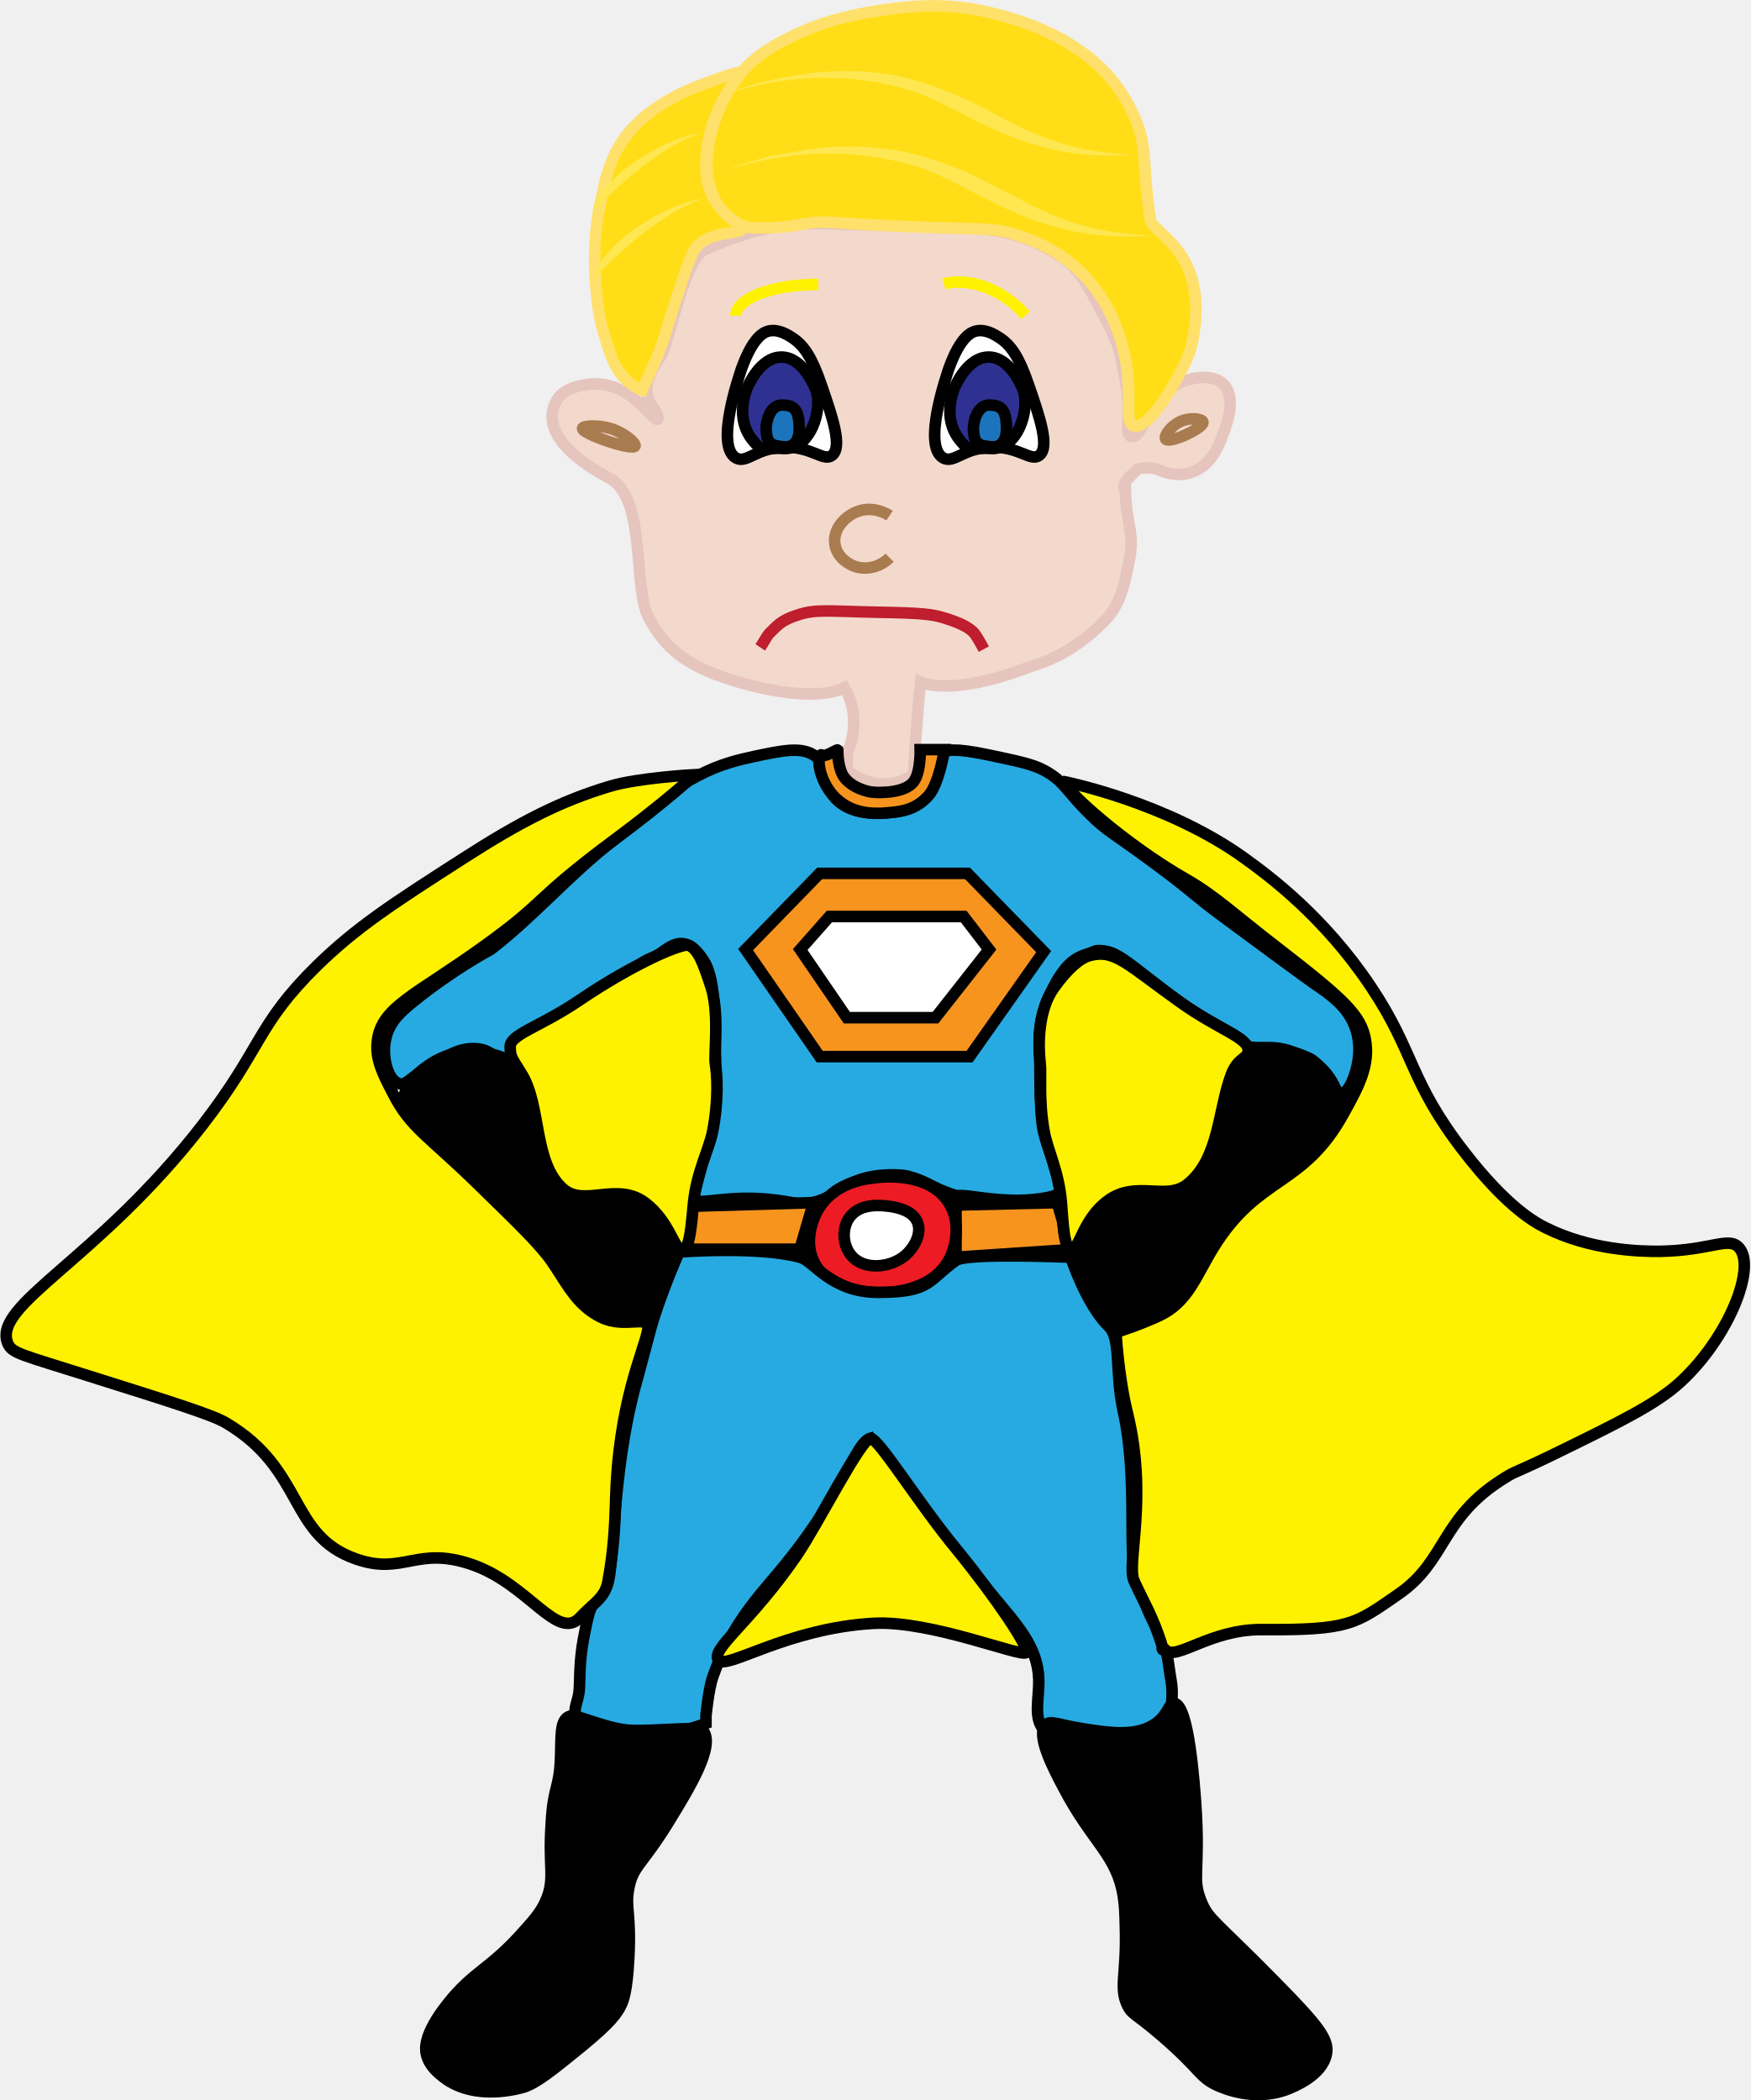
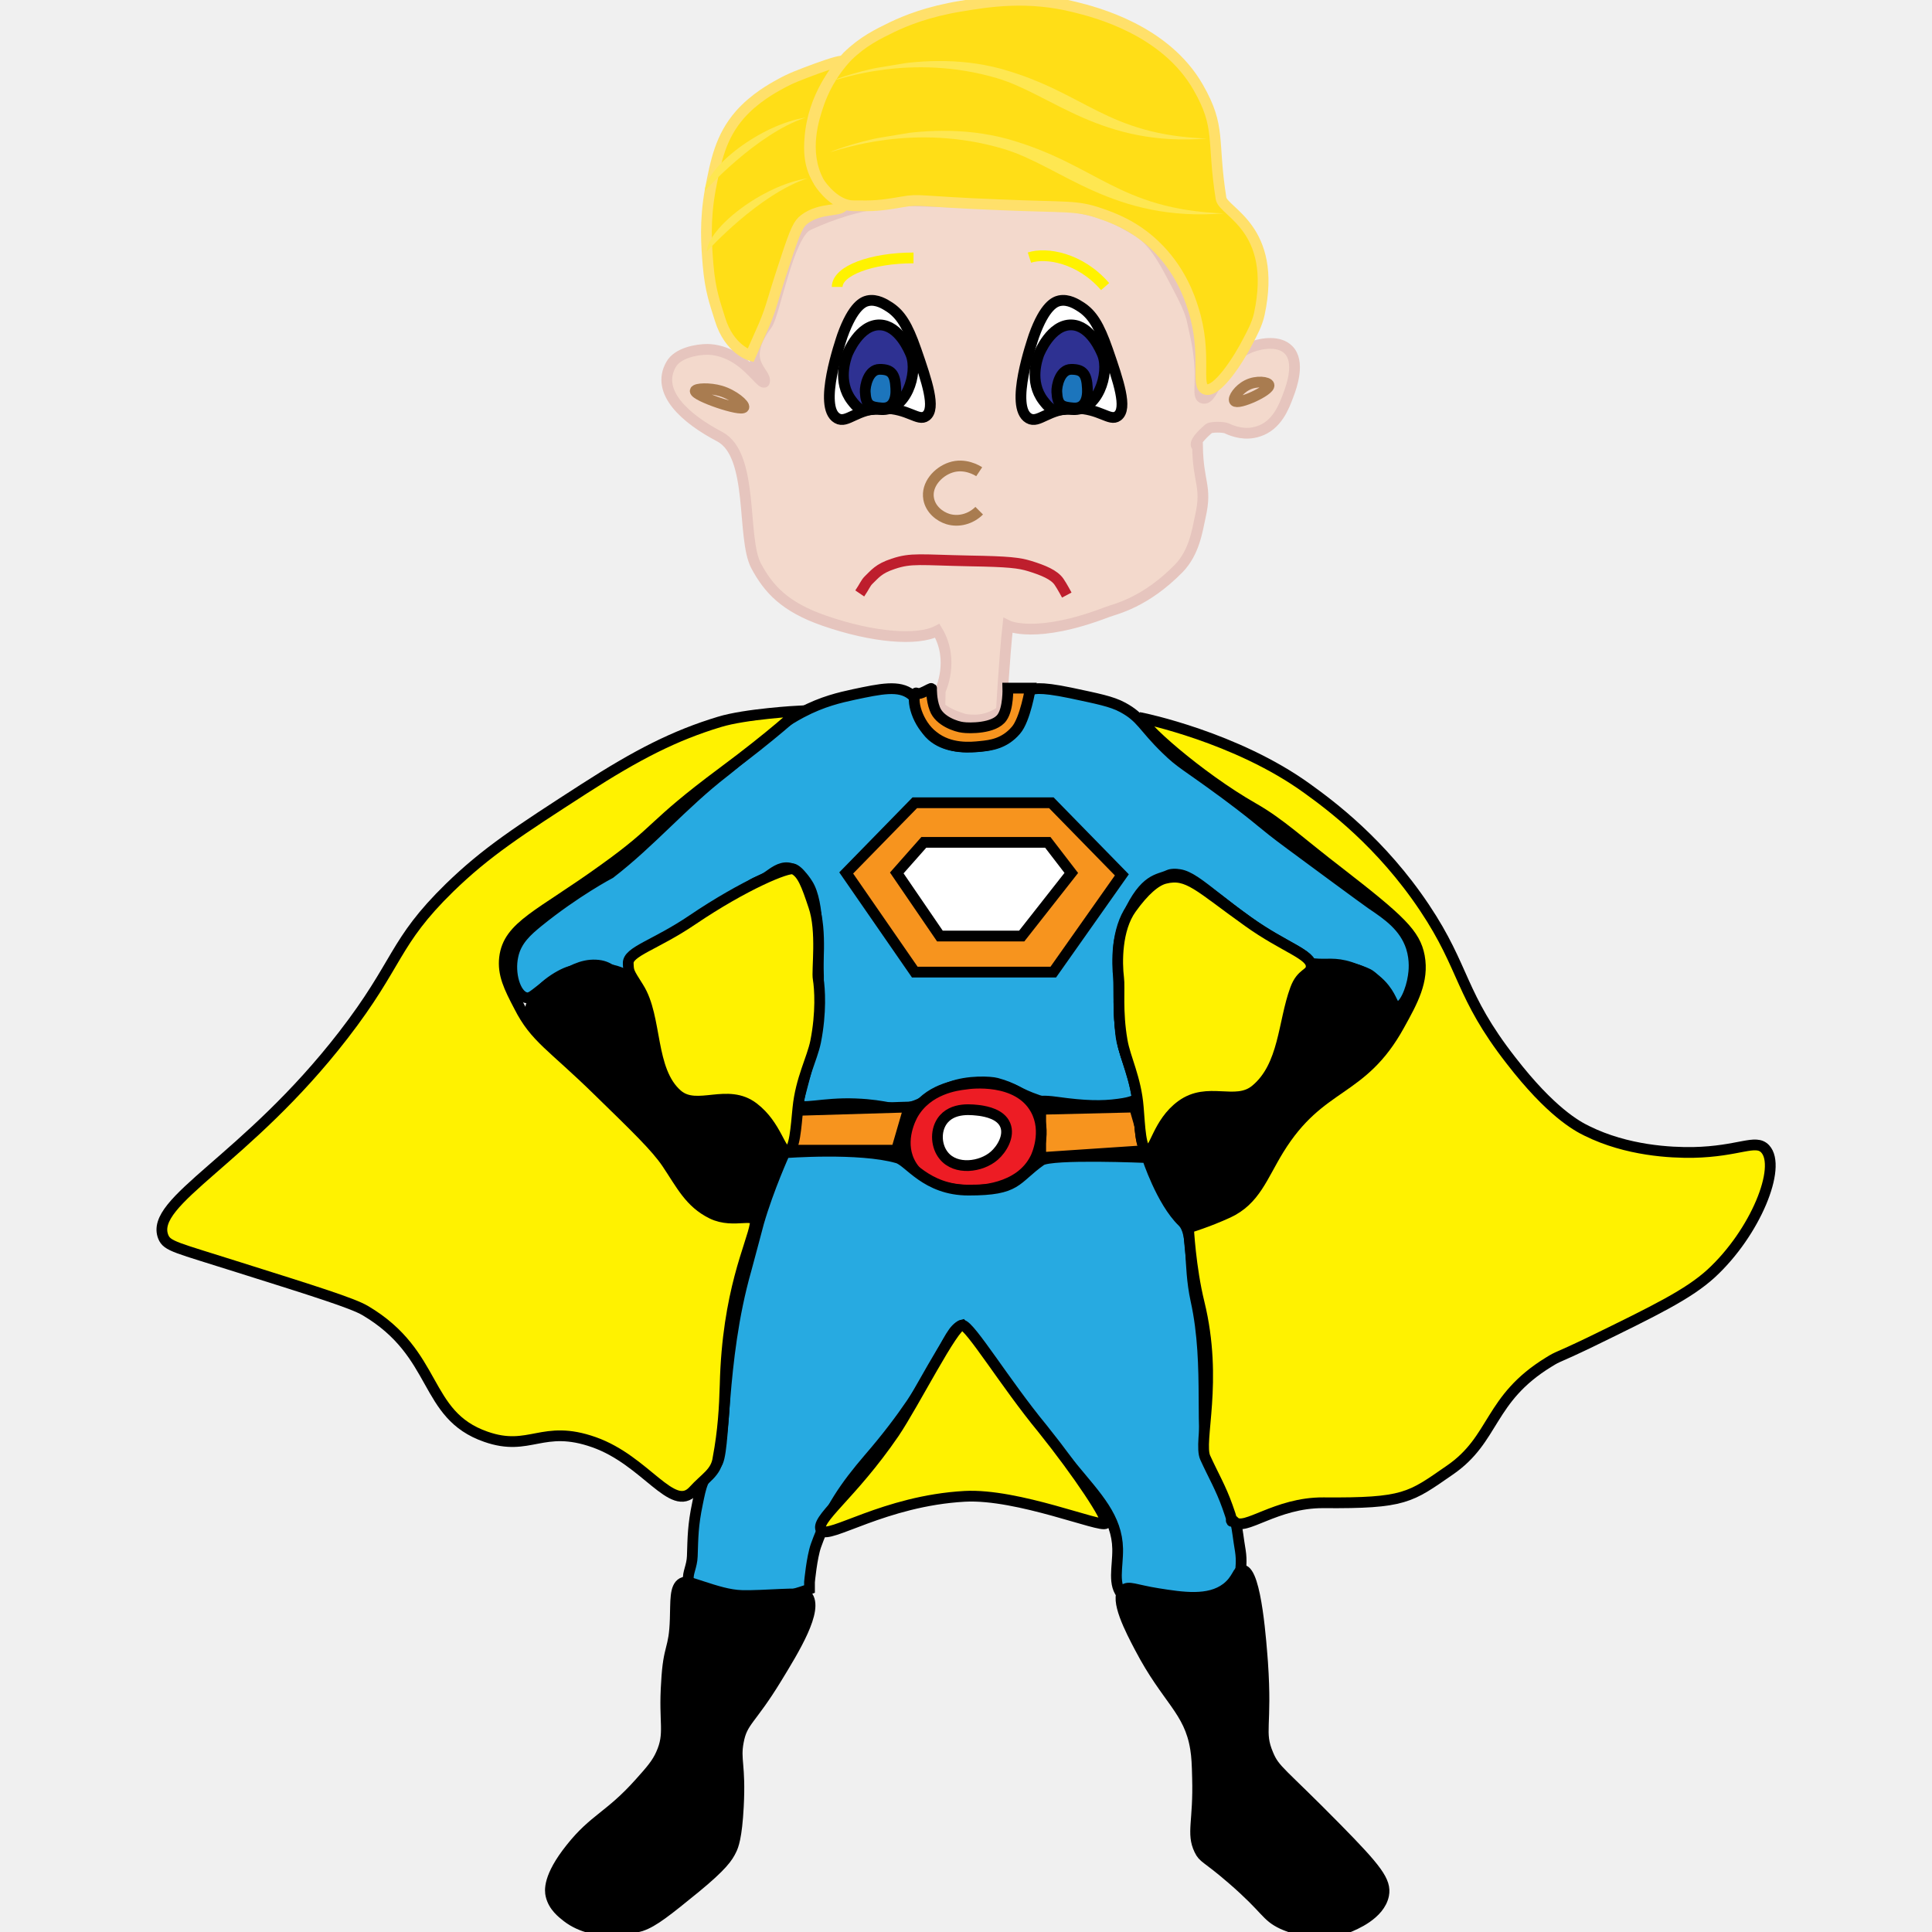
- <svg xmlns="http://www.w3.org/2000/svg" xmlns:xlink="http://www.w3.org/1999/xlink" version="1.1" id="Layer_1" x="0px" y="0px" viewBox="0 0 503.3 604" enable-background="new 0 0 503.3 604" xml:space="preserve">
+ <svg xmlns="http://www.w3.org/2000/svg" xmlns:xlink="http://www.w3.org/1999/xlink" version="1.1" id="Layer_1" x="0px" y="0px" viewBox="0 0 600 600" enable-background="new 0 0 600 600" xml:space="preserve">
  <symbol id="Blond_Hair_1" viewBox="-8.1 -3.4 16.2 6.8">
    <g>
      <g>
        <path fill="#FEE751" d="M-8.1,2.5c0,0,10.4-0.9,16.2-5.9C3.6,2-5.5,4.9-8.1,2.5z" />
      </g>
    </g>
  </symbol>
-   <symbol id="Blond_Hair_4" viewBox="-11.3 -7.7 22.7 15.4">
+   <symbol id="Blond_Hair_4" viewBox="-11.3 -7.7 22.6 15.3">
    <g>
-       <path fill="#FEE751" d="M-11.3,7c0,0,5.6,2.6,10.6-1.9c5-4.6,5.8-10.2,12-12.7C4.7-6.5,2.2,0.9-1,4C-6.1,8.9-10.8,7-11.3,7z" />
+       <path fill="#FEE751" d="M-11.3,6.9c0,0,5.6,2.6,10.6-1.9c5-4.6,5.8-10.2,12-12.7C4.7-6.6,2.2,0.8-1,3.9    C-6.1,8.8-10.8,6.9-11.3,6.9z" />
    </g>
  </symbol>
-   <path fill="#F3D9CC" stroke="#E6C5BE" stroke-width="3.32" stroke-miterlimit="10" d="M262.7,222.7c0,0,0.9-16.7,2-26.5  c0,0,8.6,4.3,30.8-4.2c2.6-1,11.7-2.8,22.3-13.6c4.8-5,5.7-11.6,6.7-16.2c2.1-9.3-0.7-10.2-0.9-21.6c0,0-2.3-0.6,3.5-5.6  c0.8-0.6,4.6-0.5,5.5-0.1c2.1,1,5.8,2.3,9.8,1c5.9-1.8,8.1-7.8,9.4-11.3c1-2.6,3.8-10.4,0-14.1c-2.8-2.8-8-2.1-11.3-0.9  c-10.1,3.7-11.7,16.5-15,16c-2.8-0.4,0.7-5.8-2.8-20.7c-1-4.2-0.6-5.2-5.2-13.9c-3.2-6-6.8-13.8-12.4-17.2  c-5.9-3.5-11.5-7.2-27.1-8.4c-17.1-1.2-19.9-0.2-38.9-1c-8-0.3-19.6-0.3-36.4,7.4c-6.2,2.8-10.4,27.7-12.8,30.9  c-8.8,11.9,0.1,14.7-0.8,17.8c0,0.1,0,0.1-0.1,0.1c-0.7,0.4-3.6-3.8-7.5-6.6c-1.1-0.8-4.9-3.5-10.1-3.6c-3.4,0-9.3,1.1-11.3,4.7  c-4.9,8.6,4.6,16.9,15.1,22.4c10.8,5.7,6.7,31.3,11.3,40.1c3.8,7.1,8.8,12.8,21.3,17.1c15,5.2,28.9,6.3,35,3.1c0,0,0,0,0,0  c5.5,9.2,0.9,18.6,0.9,18.6c0,1.1-0.1,2.9-0.1,5.2c1.3,1.1,3.8,2.5,7.1,3.5c0.9,0.3,2,0.4,3.3,0.4  C259,225.7,262.7,222.7,262.7,222.7z" />
-   <path fill="#27AAE1" stroke="#000000" stroke-width="3.32" stroke-miterlimit="10" d="M234.6,217.6c-3.8-3-9.4-1.8-17.9,0  c-4.1,0.9-9.6,2.1-16.2,5.6c-10,5.3-14.9,11.3-24.1,18.5c-12.9,10-22.6,21.6-35.3,31.4c-0.2,0.1-10.8,5.7-22.4,15.1  c-3.3,2.7-6.8,5.7-7.8,10.6c-1.2,5.4,0.7,12,3.9,12.9c2.1,0.6,3.2-1.9,9.5-5.6c4.3-2.5,7.9-4.7,12.3-4.5c4.5,0.2,4.9,2.6,8.4,2.8  c6.5,0.3,14.4-10.9,19.2-14.2c4.4-3,10.7-4.2,17.8-11c3.5-3.3,4.1-3,6.9-4.4c3-1.5,7.6-7.7,13.5,1.6c3.8,5.9,3,20.2,3.3,26.3  c0.3,4.8,0,17.8-2.5,26.9c0,0-0.3,1.6-2.4,9.4l-1.5,5.7c0.8,2.1,7.6-0.4,17.9,0c10.5,0.4,11.7,2.4,16.8,1.1  c5.7-1.4,6.1-3.8,12.7-6.3c5.5-2.1,12.6-1.7,14.4-1.2c5.6,1.5,6.4,3.1,12.9,5.3c1.9,0.6,0.8-0.1,5.9,0.6c8.6,1.2,13.9,1.3,19,0.6  c4.7-0.6,5.3-1.4,5.6-1.7c2.4-3.1-2.2-8.1-4.5-17.9c-0.7-3.1-1-11.2-1-20.6c0-5.5-1.1-9.9,2.9-18.6c5.3-11.5,9.4-10.8,12.6-12.3  c3.8-1.7,10.8,3.7,24.6,14.6c11.1,8.7,14.1,12.3,20.7,12.9c3.8,0.4,6.3-0.5,11.2,1.1c2.3,0.8,7.2,2.3,10.6,6.7  c2.5,3.2,2.5,5.5,3.9,5.6c2.2,0.1,4.4-5.3,5-9.5c0.2-1.3,0.7-4.9-0.6-9c-2.1-6.5-7.4-10.1-12.3-13.4c0,0-1.8-1.2-25.2-18.5  c-9.9-7.3-8.1-6.7-20.2-15.7c-12.6-9.3-13.7-9.3-18.5-14c-7.2-7-7.5-9.7-13.4-12.9c-3.5-1.9-7.8-2.7-16.2-4.5  c-10.1-2.1-11.9-1.3-12.9-0.6c-3.6,2.7-0.7,7.6-4.5,12.3c-3.8,4.8-10.9,5-13.4,5c-2.7,0.1-8.2,0.2-12.3-3.4  C236.3,226.2,238.9,221.1,234.6,217.6z" />
-   <polygon fill="#F7941E" stroke="#000000" stroke-width="3.32" stroke-miterlimit="10" points="235.7,251.2 214.4,273.1   235.7,303.9 278.8,303.9 300.1,273.7 278.2,251.2 " />
-   <polygon fill="#FFFFFF" stroke="#000000" stroke-width="3.32" stroke-miterlimit="10" points="230.1,273.1 243.5,292.7 269,292.7   284.4,273.1 277.1,263.6 238.5,263.6 " />
-   <path stroke="#000000" stroke-width="3.32" stroke-miterlimit="10" d="M116.4,314.5c-1,3.7,1.9,7.5,10.1,15.7  c17.8,17.7,20.1,15.3,27.4,24.6c7.1,9.1,8.5,15.9,18.5,23c4.3,3.1,7.3,4.1,10.1,3.4c5.4-1.5,7.3-9.7,8.4-14.6  c1.3-5.5,2.8-12.3-1.1-17.4c-3-3.9-7.7-4.9-11.2-5.6c-7.6-1.6-9.5,1.2-13.4,0c-11.6-3.4-6.3-32.7-20.2-39.2  c-5.7-2.7-13.3-1.6-16.5-0.7C125.3,304.6,117.7,309.3,116.4,314.5z" />
-   <path stroke="#000000" stroke-width="3.32" stroke-miterlimit="10" d="M360.6,302.8c-12.7,4.8-7.5,32.5-21.3,39.2  c-7,3.4-12-1.7-19.6,3.4c-7.6,5-8.8,14.1-9,15.1c-1,8.2,2.6,18.8,9.5,20.7c4.3,1.2,8.5-1.3,11.8-3.4c8.8-5.5,9.7-11.2,16.8-20.2  c3.1-3.9,2.4-2.2,26.3-24.1c7.6-7,11-10.2,10.6-14.6c-0.5-6.4-6.8-13.3-9-14.4C374.3,303.3,366.7,300.5,360.6,302.8z" />
-   <path fill="#F7941E" stroke="#000000" stroke-width="3.32" stroke-miterlimit="10" d="M197,347c-1.1,4.1-2.2,8.2-3.4,12.3h36.4  l3.9-13.4L197,347z" />
-   <polygon fill="#F7941E" stroke="#000000" stroke-width="3.32" stroke-miterlimit="10" points="274.9,346.6 274.9,361.6   307.9,359.4 304,345.9 " />
-   <path fill="#ED1C24" stroke="#000000" stroke-width="3.32" stroke-miterlimit="10" d="M235.1,348.2c-0.5,0.9-4.3,7.9-1.1,14.6  c4.1,8.7,16.2,8.9,18.5,9c2.7,0.1,15.8-0.1,20.7-10.1c0.2-0.4,3.9-8.1,0-15.1c-5.5-9.9-20.2-8.1-21.8-7.8  C248.7,339,239.6,340.2,235.1,348.2z" />
-   <path fill="#FFFFFF" stroke="#000000" stroke-width="3.32" stroke-miterlimit="10" d="M244.1,350.4c-2.1,3.2-1.7,7.8,0.6,10.6  c3.7,4.6,11.6,3.6,15.7,0c2.3-2,4.8-6.1,3.4-9.5c-1.4-3.4-5.9-4.2-7.8-4.5C254.1,346.8,247.3,345.6,244.1,350.4z" />
-   <path fill="#27AAE1" stroke="#000000" stroke-width="3.32" stroke-miterlimit="10" d="M195.3,360.1c0,0-5,11-8.1,21.7  c-0.5,1.8-2.6,9.9-3.9,14.6c-8.2,28.8-6.2,57.7-9.3,60.6c-4.2,3.8-4.7,6.8-5.8,12.2c-1.4,6.7-1.4,10.3-1.6,16.3  c-0.1,3.1-1.5,5.3-1.2,7.2c0.6,2.8,5.2,4.2,8.4,5c1.8,0.5,9.3,1.6,15.2,1.3c6.4-0.4,14-3.3,14-3.3l0-2.2c0,0,0.7-7.6,2-11.3  c4-11.2,9.2-18.6,16.4-27c22.5-26,23.9-39.8,28.9-41.5c0,0,9.2,13.8,34.4,44.3c7.6,9.2,13.8,15.5,14,25.2c0.1,5.7-1.7,11.2,1.7,14.6  c0.8,0.8,2.1,1.8,10.6,2.2c15.3,0.9,19.9-1.9,21.3-2.8c1.5-1,4.3-2.9,4.5-5.6c0.1-2.5,0.5-4.6,0-7.8c-1.3-7.7-0.8-9.8-4.8-16.7  c-1.8-3-3-7.1-4.7-10.7c-3.6-7.7,0.3-29.7-4.3-50.5c-2.5-11.5-0.5-20.8-4.2-24.4c-6.5-6.3-10.9-19.9-10.9-19.9s-29.8-1.3-33,0.9  c-8.3,5.9-7.1,9.2-22.5,9.2c-13.3,0-18.5-9-22.1-10C218.5,358.3,195.3,360.1,195.3,360.1z" />
-   <path stroke="#000000" stroke-width="3.32" stroke-miterlimit="10" d="M161.2,505c0.2-5.4-0.2-9.9,2.2-11.2c1.3-0.7,2.7,0,6.2,1.1  c4,1.3,8.3,2.7,12.3,2.8c6.7,0.2,19.1-1.2,20.2,0c3.7,4.3-4,16.8-9.5,25.8c-8,13.1-10.6,13.1-11.8,19.6c-1.1,5.8,0.7,7,0,20.2  c-0.5,9.5-1.6,12.2-2.2,13.4c-1.1,2.3-2.8,4.9-11.2,11.8c-8.6,7-12.9,10.5-16.8,11.8c-1.1,0.3-13.9,4.2-23-2.8  c-1.5-1.2-4.2-3.2-5-6.7c-0.3-1.3-1-5.6,6.2-14.6c7.3-9.2,12-9.8,21.3-20.2c3.6-4,5.4-6.1,6.7-9c3-6.6,0.8-9.6,1.7-22.4  C159.1,513.2,160.9,515,161.2,505z" />
-   <path stroke="#000000" stroke-width="3.32" stroke-miterlimit="10" d="M305.7,514c-2.9-5.5-7.9-15.1-5-17.9  c1.4-1.4,3.6,0,10.6,1.1c7.6,1.2,15.8,2.5,21.3-1.7c3.5-2.7,3.5-5.7,5-5.6c4.3,0.3,5.8,23.7,6.2,28.6c1.4,20.3-1.3,21.5,1.7,28.6  c2.1,5.1,3.9,5.3,21.3,23c12.5,12.7,15.4,16.5,14.6,20.7c-1.2,6.1-9.2,9.3-11.2,10.1c-9.6,3.7-18.6-0.4-20.2-1.1  c-5.3-2.5-4.6-4.4-15.7-14c-8.1-7-8.8-6.3-10.1-9c-2.5-5.2-0.2-8.8-0.6-22.4c-0.1-4.3-0.2-6.5-0.6-9  C321.1,533.4,314.1,530.1,305.7,514z" />
-   <path fill="#FFF200" stroke="#000000" stroke-width="3.32" stroke-miterlimit="10" d="M306.4,224.9c0,0,29.2,5.9,51.4,21.9  c7.2,5.2,22.9,16.8,36.4,37c12.7,19,10.9,27,26.9,47.6c12.3,15.9,20.4,20.3,23.5,21.8c12.5,6.2,26.2,6.8,33,6.7  c14.4-0.3,19.4-4.3,22.4-1.1c5.2,5.6-3,26-16.8,38.7c-7,6.4-17.2,11.4-37.5,21.3c-10.8,5.2-9.7,4.2-12.9,6.2  c-18.8,11.5-16.6,23.9-30.8,33.6c-12.3,8.5-13.9,10.3-39.2,10.1c-14.8-0.1-24.5,9-27.6,5.9c-2.6-2.6,0.9,3.8-2.2-4.7  c-2.1-5.9-4.3-9.5-6.9-15.2c-2.3-5,4.1-23.6-1.9-48.2c-2.7-11-3.3-23.3-3.3-23.3s6-1.8,12.3-4.7c8.4-3.9,10.6-11.3,15.7-19.6  c13-21.1,25.7-17.2,37.5-38.7c4.1-7.4,7.6-13.7,6.2-21.3c-1.3-6.9-5.9-11.3-24.6-25.8c-12.9-9.9-18.5-15.4-26.9-20.2  C323.8,243.1,305.1,226.4,306.4,224.9z" />
  <g>
-     <path fill="#27AAE1" stroke="#000000" stroke-width="3.32" stroke-miterlimit="10" d="M313.5,274.8c6-4.2,10.5,2.5,25.8,13.4   c11.3,8.1,19.8,10.2,19.6,14c-0.1,2.5-3,1.8-4.9,7c-3.8,10.3-3.4,23.9-12.4,31.3c-6.2,5.1-14.8-1.2-23,4.8   c-7.4,5.4-8.2,14.4-10.6,14c-2.1-0.4-2.3-7.4-2.8-13.4c-0.7-9-4.1-15.3-5-20.7c-1.6-9.1-1-16.5-0.3-19.5c0.6-2.6,4.7-7.5,7.6-15.2   C309.8,283.9,311.1,276.5,313.5,274.8z" />
+     <path fill="#F3D9CC" stroke="#E6C5BE" stroke-width="3.338" stroke-miterlimit="10" d="M311,220.8c0,0,0.9-16.7,2-26.5   c0,0,8.6,4.3,30.8-4.2c2.6-1,11.7-2.8,22.3-13.6c4.8-5,5.7-11.6,6.7-16.2c2.1-9.3-0.7-10.2-0.9-21.6c0,0-2.3-0.6,3.5-5.6   c0.8-0.6,4.6-0.5,5.5-0.1c2.1,1,5.8,2.3,9.8,1c5.9-1.8,8.1-7.8,9.4-11.3c1-2.6,3.8-10.4,0-14.1c-2.8-2.8-8-2.1-11.3-0.9   c-10.1,3.7-11.7,16.5-15,16c-2.8-0.4,0.7-5.8-2.8-20.7c-1-4.2-0.6-5.2-5.2-13.9c-3.2-6-6.8-13.8-12.4-17.2   c-5.9-3.5-11.5-7.2-27.1-8.4c-17.1-1.2-19.9-0.2-38.9-1c-8-0.3-19.6-0.3-36.4,7.4c-6.2,2.8-10.4,27.7-12.8,30.9   c-8.8,11.9,0.1,14.7-0.8,17.8c0,0.1,0,0.1-0.1,0.1c-0.7,0.4-3.6-3.8-7.5-6.6c-1.1-0.8-4.9-3.5-10.1-3.6c-3.4,0-9.3,1.1-11.3,4.7   c-4.9,8.6,4.6,16.9,15.1,22.4c10.8,5.7,6.7,31.3,11.3,40.1c3.8,7.1,8.8,12.8,21.3,17.1c15,5.2,28.9,6.3,35,3.1l0,0   c5.5,9.2,0.9,18.6,0.9,18.6c0,1.1-0.1,2.9-0.1,5.2c1.3,1.1,3.8,2.5,7.1,3.5c0.9,0.3,2,0.4,3.3,0.4C307.3,223.8,311,220.8,311,220.8   z" />
+     <path fill="#27AAE1" stroke="#000000" stroke-width="3.338" stroke-miterlimit="10" d="M283,215.7c-3.8-3-9.4-1.8-17.9,0   c-4.1,0.9-9.6,2.1-16.2,5.6c-10,5.3-14.9,11.3-24.1,18.5c-12.9,10-22.6,21.6-35.3,31.4c-0.2,0.1-10.8,5.7-22.4,15.1   c-3.3,2.7-6.8,5.7-7.8,10.6c-1.2,5.4,0.7,12,3.9,12.9c2.1,0.6,3.2-1.9,9.5-5.6c4.3-2.5,7.9-4.7,12.3-4.5c4.5,0.2,4.9,2.6,8.4,2.8   c6.5,0.3,14.4-10.9,19.2-14.2c4.4-3,10.7-4.2,17.8-11c3.5-3.3,4.1-3,6.9-4.4c3-1.5,7.6-7.7,13.5,1.6c3.8,5.9,3,20.2,3.3,26.3   c0.3,4.8,0,17.8-2.5,26.9c0,0-0.3,1.6-2.4,9.4l-1.5,5.7c0.8,2.1,7.6-0.4,17.9,0c10.5,0.4,11.7,2.4,16.8,1.1   c5.7-1.4,6.1-3.8,12.7-6.3c5.5-2.1,12.6-1.7,14.4-1.2c5.6,1.5,6.4,3.1,12.9,5.3c1.9,0.6,0.8-0.1,5.9,0.6c8.6,1.2,13.9,1.3,19,0.6   c4.7-0.6,5.3-1.4,5.6-1.7c2.4-3.1-2.2-8.1-4.5-17.9c-0.7-3.1-1-11.2-1-20.6c0-5.5-1.1-9.9,2.9-18.6c5.3-11.5,9.4-10.8,12.6-12.3   c3.8-1.7,10.8,3.7,24.6,14.6c11.1,8.7,14.1,12.3,20.7,12.9c3.8,0.4,6.3-0.5,11.2,1.1c2.3,0.8,7.2,2.3,10.6,6.7   c2.5,3.2,2.5,5.5,3.9,5.6c2.2,0.1,4.4-5.3,5-9.5c0.2-1.3,0.7-4.9-0.6-9c-2.1-6.5-7.4-10.1-12.3-13.4c0,0-1.8-1.2-25.2-18.5   c-9.9-7.3-8.1-6.7-20.2-15.7c-12.6-9.3-13.7-9.3-18.5-14c-7.2-7-7.5-9.7-13.4-12.9c-3.5-1.9-7.8-2.7-16.2-4.5   c-10.1-2.1-11.9-1.3-12.9-0.6c-3.6,2.7-0.7,7.6-4.5,12.3c-3.8,4.8-10.9,5-13.4,5c-2.7,0.1-8.2,0.2-12.3-3.4   C284.7,224.3,287.3,219.2,283,215.7z" />
+     <polygon fill="#F7941E" stroke="#000000" stroke-width="3.338" stroke-miterlimit="10" points="284.1,249.3 262.8,271.1    284.1,301.9 327.1,301.9 348.4,271.7 326.5,249.3  " />
+     <polygon fill="#FFFFFF" stroke="#000000" stroke-width="3.338" stroke-miterlimit="10" points="278.5,271.1 291.9,290.7    317.3,290.7 332.7,271.1 325.4,261.6 286.9,261.6  " />
+     <path stroke="#000000" stroke-width="3.338" stroke-miterlimit="10" d="M164.9,312.5c-1,3.7,1.9,7.5,10.1,15.7   c17.8,17.7,20.1,15.3,27.4,24.6c7.1,9.1,8.5,15.9,18.5,23c4.3,3.1,7.3,4.1,10.1,3.4c5.4-1.5,7.3-9.7,8.4-14.6   c1.3-5.5,2.8-12.3-1.1-17.4c-3-3.9-7.7-4.9-11.2-5.6c-7.6-1.6-9.5,1.2-13.4,0c-11.6-3.4-6.3-32.7-20.2-39.2   c-5.7-2.7-13.3-1.6-16.5-0.7S166.2,307.3,164.9,312.5z" />
+     <path stroke="#000000" stroke-width="3.338" stroke-miterlimit="10" d="M408.8,300.8c-12.7,4.8-7.5,32.5-21.3,39.2   c-7,3.4-12-1.7-19.6,3.4c-7.6,5-8.8,14.1-9,15.1c-1,8.2,2.6,18.8,9.5,20.7c4.3,1.2,8.5-1.3,11.8-3.4c8.8-5.5,9.7-11.2,16.8-20.2   c3.1-3.9,2.4-2.2,26.3-24.1c7.6-7,11-10.2,10.6-14.6c-0.5-6.4-6.8-13.3-9-14.4C422.5,301.3,414.9,298.5,408.8,300.8z" />
+     <path fill="#F7941E" stroke="#000000" stroke-width="3.338" stroke-miterlimit="10" d="M245.4,344.9c-1.1,4.1-2.2,8.2-3.4,12.3   h36.4l3.9-13.4L245.4,344.9z" />
+     <polygon fill="#F7941E" stroke="#000000" stroke-width="3.338" stroke-miterlimit="10" points="323.2,344.5 323.2,359.5    356.2,357.3 352.3,343.8  " />
+     <path fill="#ED1C24" stroke="#000000" stroke-width="3.338" stroke-miterlimit="10" d="M283.5,346.1c-0.5,0.9-4.3,7.9-1.1,14.6   c4.1,8.7,16.2,8.9,18.5,9c2.7,0.1,15.8-0.1,20.7-10.1c0.2-0.4,3.9-8.1,0-15.1c-5.5-9.9-20.2-8.1-21.8-7.8   C297.1,337,288,338.2,283.5,346.1z" />
+     <path fill="#FFFFFF" stroke="#000000" stroke-width="3.338" stroke-miterlimit="10" d="M292.5,348.3c-2.1,3.2-1.7,7.8,0.6,10.6   c3.7,4.6,11.6,3.6,15.7,0c2.3-2,4.8-6.1,3.4-9.5c-1.4-3.4-5.9-4.2-7.8-4.5C302.4,344.7,295.7,343.5,292.5,348.3z" />
+     <path fill="#27AAE1" stroke="#000000" stroke-width="3.338" stroke-miterlimit="10" d="M243.7,358c0,0-5,11-8.1,21.7   c-0.5,1.8-2.6,9.9-3.9,14.6c-8.2,28.8-6.2,57.6-9.3,60.5c-4.2,3.8-4.7,6.8-5.8,12.2c-1.4,6.7-1.4,10.3-1.6,16.3   c-0.1,3.1-1.5,5.3-1.2,7.2c0.6,2.8,5.2,4.2,8.4,5c1.8,0.5,9.3,1.6,15.2,1.3c6.4-0.4,14-3.3,14-3.3v-2.2c0,0,0.7-7.6,2-11.3   c4-11.2,9.2-18.6,16.4-27c22.5-26,23.9-39.8,28.9-41.4c0,0,9.2,13.8,34.4,44.2c7.6,9.2,13.8,15.5,14,25.2   c0.1,5.7-1.7,11.2,1.7,14.6c0.8,0.8,2.1,1.8,10.6,2.2c15.3,0.9,19.9-1.9,21.3-2.8c1.5-1,4.3-2.9,4.5-5.6c0.1-2.5,0.5-4.6,0-7.8   c-1.3-7.7-0.8-9.8-4.8-16.7c-1.8-3-3-7.1-4.7-10.7c-3.6-7.7,0.3-29.7-4.3-50.4c-2.5-11.5-0.5-20.8-4.2-24.4   c-6.5-6.3-10.9-19.9-10.9-19.9s-29.8-1.3-33,0.9c-8.3,5.9-7.1,9.2-22.5,9.2c-13.3,0-18.5-9-22.1-10   C266.9,356.2,243.7,358,243.7,358z" />
+     <path stroke="#000000" stroke-width="3.338" stroke-miterlimit="10" d="M209.7,502.8c0.2-5.4-0.2-9.9,2.2-11.2   c1.3-0.7,2.7,0,6.2,1.1c4,1.3,8.3,2.7,12.3,2.8c6.7,0.2,19.1-1.2,20.2,0c3.7,4.3-4,16.8-9.5,25.8c-8,13.1-10.6,13.1-11.8,19.6   c-1.1,5.8,0.7,7,0,20.2c-0.5,9.5-1.6,12.2-2.2,13.4c-1.1,2.3-2.8,4.9-11.2,11.8c-8.6,7-12.9,10.5-16.8,11.8   c-1.1,0.3-13.9,4.2-23-2.8c-1.5-1.2-4.2-3.2-5-6.7c-0.3-1.3-1-5.6,6.2-14.6c7.3-9.2,12-9.8,21.3-20.2c3.6-4,5.4-6.1,6.7-9   c3-6.6,0.8-9.6,1.7-22.4C207.6,510.9,209.4,512.7,209.7,502.8z" />
+     <path stroke="#000000" stroke-width="3.338" stroke-miterlimit="10" d="M354,511.7c-2.9-5.5-7.9-15.1-5-17.9   c1.4-1.4,3.6,0,10.6,1.1c7.6,1.2,15.8,2.5,21.3-1.7c3.5-2.7,3.5-5.7,5-5.6c4.3,0.3,5.8,23.7,6.2,28.6c1.4,20.3-1.3,21.5,1.7,28.6   c2.1,5.1,3.9,5.3,21.3,23c12.5,12.7,15.4,16.5,14.6,20.7c-1.2,6.1-9.2,9.3-11.2,10.1c-9.6,3.7-18.6-0.4-20.2-1.1   c-5.3-2.5-4.6-4.4-15.7-14c-8.1-7-8.8-6.3-10.1-9c-2.5-5.2-0.2-8.8-0.6-22.4c-0.1-4.3-0.2-6.5-0.6-9   C369.4,531.1,362.4,527.8,354,511.7z" />
+     <path fill="#FFF200" stroke="#000000" stroke-width="3.338" stroke-miterlimit="10" d="M354.7,223c0,0,29.2,5.9,51.3,21.9   c7.2,5.2,22.9,16.8,36.4,37c12.7,19,10.9,27,26.9,47.5c12.3,15.9,20.4,20.3,23.5,21.8c12.5,6.2,26.2,6.8,33,6.7   c14.4-0.3,19.4-4.3,22.4-1.1c5.2,5.6-3,26-16.8,38.7c-7,6.4-17.2,11.4-37.5,21.3c-10.8,5.2-9.7,4.2-12.9,6.2   c-18.8,11.5-16.6,23.9-30.8,33.6c-12.3,8.5-13.9,10.3-39.2,10.1c-14.8-0.1-24.5,9-27.6,5.9c-2.6-2.6,0.9,3.8-2.2-4.7   c-2.1-5.9-4.3-9.5-6.9-15.2c-2.3-5,4.1-23.6-1.9-48.1c-2.7-11-3.3-23.3-3.3-23.3s6-1.8,12.3-4.7c8.4-3.9,10.6-11.3,15.7-19.6   c13-21.1,25.7-17.2,37.5-38.7c4.1-7.4,7.6-13.7,6.2-21.3c-1.3-6.9-5.9-11.3-24.6-25.8c-12.9-9.9-18.5-15.4-26.9-20.2   C372.1,241.2,353.4,224.5,354.7,223z" />
+     <g>
+       <path fill="#27AAE1" stroke="#000000" stroke-width="3.338" stroke-miterlimit="10" d="M361.8,272.8c6-4.2,10.5,2.5,25.8,13.4    c11.3,8.1,19.8,10.2,19.6,14c-0.1,2.5-3,1.8-4.9,7c-3.8,10.3-3.4,23.9-12.4,31.3c-6.2,5.1-14.8-1.2-23,4.8    c-7.4,5.4-8.2,14.4-10.6,14c-2.1-0.4-2.3-7.4-2.8-13.4c-0.7-9-4.1-15.3-5-20.7c-1.6-9.1-1-16.5-0.3-19.5c0.6-2.6,4.7-7.5,7.6-15.2    C358.1,281.9,359.4,274.5,361.8,272.8z" />
+     </g>
+     <path fill="#FFF200" stroke="#000000" stroke-width="3.338" stroke-miterlimit="10" d="M343.4,473.1c-1.4,1.5-27.3-9.3-43.8-8.4   c-25,1.4-42.3,13.5-44.5,10.6c-2.4-3.2,9.2-10.7,22.6-30.3c6.2-9.2,18.4-33.5,21.1-33.5c2.4,0,13.5,18.3,24.9,32.1   C335,457.7,344.4,471.9,343.4,473.1z" />
+     <path fill="#FFF200" stroke="#000000" stroke-width="3.338" stroke-miterlimit="10" d="M215.3,463c-6.5,7-14.7-9.4-30.8-15.1   c-16.1-5.7-19.9,3.1-33.6-1.7c-19.6-6.8-14.6-25.7-37.5-39.2c-3.9-2.3-15.7-6-39.2-13.4c-19.5-6.2-22.3-6.5-23.5-9.5   c-4.4-11.1,25.8-23.7,55.9-62.6c17.4-22.5,15.5-28.7,33-45.8c11.4-11.1,21.6-17.7,41.9-30.8c16.3-10.5,28-16.5,41.9-20.7   c8.1-2.5,24.6-3.4,24.6-3.4s-7.6,7.2-23.5,19c-23,17.1-19.1,17.4-37,30.2c-19.8,14.3-29.6,17.5-30.8,27.4   c-0.6,5.1,1.4,9.2,4.5,15.1c5,9.9,10.1,12.1,24.6,26.3c11.9,11.6,17.9,17.4,21.3,22.4c4.5,6.7,7.1,12.3,14,15.7   c7,3.4,14.1-1.1,13.4,3.4c-1,6.2-8.6,20.8-9.3,49.8c-0.2,6.9-0.6,14.2-2.2,22.7C222.4,457.4,219,458.9,215.3,463z" />
+     <g>
+       <path fill="#FFF200" stroke="#000000" stroke-width="3.338" stroke-miterlimit="10" d="M361.8,272.8c7.1-1.8,10.5,2.5,25.8,13.4    c11.3,8.1,19.8,10.2,19.6,14c-0.1,2.5-3,1.8-4.9,7c-3.8,10.3-3.4,23.9-12.4,31.3c-6.2,5.1-14.8-1.2-23,4.8    c-7.4,5.4-8.2,14.4-10.6,14c-2.1-0.4-2.3-7.4-2.8-13.4c-0.7-9-4.1-15.3-5-20.7c-1.6-9.1-0.7-16.5-1.1-19.5    c-0.6-4.7-0.7-15.1,3.9-21.5C355.3,276.6,358.9,273.5,361.8,272.8z" />
+     </g>
+     <g>
+       <path fill="#FFF200" stroke="#000000" stroke-width="3.338" stroke-miterlimit="10" d="M246.5,269.9c-1.7-0.8-15.4,4.9-31.5,15.8    c-11.5,7.8-20.1,9.8-19.9,13.5c0.1,2.6,0.1,2.6,3.2,7.5c5.9,9.3,3.3,25.7,12.1,33.3c6.1,5.2,15.5-2.2,23.6,4    c7.2,5.5,8.3,13.9,10.7,13.5c2.1-0.3,2.5-7.4,3.1-13.4c0.9-9,4.4-15.2,5.5-20.6c1.8-9.1,1.3-16.5,0.8-19.5    c-0.5-2.6,1.3-14.8-1.4-22.6C250.5,274.8,249.2,271.2,246.5,269.9z" />
+     </g>
+     <path fill="#F7941E" stroke="#000000" stroke-width="3.338" stroke-miterlimit="10" d="M284.5,215.2c0.2-0.2,0,0.9,2.8-0.5   c2.3-1.2,2-0.9,2-0.9s-0.1,3.5,1,6.3c1.4,3.9,6.8,5.6,8.7,5.8c2,0.3,9.8,0.4,12.2-3.1c2-2.8,1.8-9.1,1.8-9.1h7   c0,0-1.6,9.8-4.5,13.1c-3.6,4.2-7.9,4.7-11,5c-2.9,0.3-9.5,1-14.7-3.2C284.9,224.9,282.8,217.1,284.5,215.2z" />
+     <path fill="none" stroke="#A97C50" stroke-width="3.338" stroke-miterlimit="10" d="M383.4,124.5c-0.6-0.8,1.3-3.6,3.9-4.9   c2.9-1.5,6.6-1,6.8,0C394.5,121.3,384.4,125.9,383.4,124.5z" />
+     <path fill="none" stroke="#A97C50" stroke-width="3.338" stroke-miterlimit="10" d="M231,126.5c0.4-0.8-3.1-3.9-7.2-5.1   c-3.4-1-7.7-0.8-7.9,0C215.8,123,230.2,127.9,231,126.5z" />
+     <g>
+       <path fill="#FFFFFF" stroke="#000000" stroke-width="3.338" stroke-miterlimit="10" d="M319.5,129.9c3.1,1.8,6-3.1,14.3-3.1    c7.7,0,10.9,4.2,13.3,2.4c3.1-2.3,0.3-10.7-3.1-20.5c-2.7-7.8-4.9-11.1-8.2-13.3c-1.4-0.9-4-2.6-6.8-2c-1.3,0.3-4.5,1.4-7.9,10.9    C320.6,105.9,313.4,126.4,319.5,129.9z" />
+       <path fill="#2E3192" stroke="#000000" stroke-width="3.338" stroke-miterlimit="10" d="M324,124.4c-4.5-5.9-1.8-13.1-1.4-14.3    c0.2-0.5,3.8-9.4,10.2-9.2c5.9,0.2,9.1,8,9.6,9.2c2.3,5.8-1.5,17.7-9.4,17.1C327.8,126.8,327.5,129,324,124.4z" />
+       <path fill="#1C75BC" stroke="#000000" stroke-width="3.338" stroke-miterlimit="10" d="M333.3,126.7c-3.6-0.3-4.9-0.8-5.1-5    c-0.1-1.9,1-7,4.5-7s4.8,1.3,5,5.9C337.9,123.9,336.9,127,333.3,126.7z" />
+     </g>
+     <g>
+       <path fill="#FFFFFF" stroke="#000000" stroke-width="3.338" stroke-miterlimit="10" d="M260,129.9c3.1,1.8,6-3.1,14.3-3.1    c7.7,0,10.9,4.2,13.3,2.4c3.1-2.3,0.3-10.7-3.1-20.5c-2.7-7.8-4.9-11.1-8.2-13.3c-1.4-0.9-4-2.6-6.8-2c-1.3,0.3-4.5,1.4-7.9,10.9    C261.1,105.9,253.9,126.4,260,129.9z" />
+       <path fill="#2E3192" stroke="#000000" stroke-width="3.338" stroke-miterlimit="10" d="M264.5,124.4c-4.5-5.9-1.8-13.1-1.4-14.3    c0.2-0.5,3.8-9.4,10.2-9.2c5.9,0.2,9.1,8,9.6,9.2c2.3,5.8-1.5,17.7-9.4,17.1C268.3,126.8,268,129,264.5,124.4z" />
+       <path fill="#1C75BC" stroke="#000000" stroke-width="3.338" stroke-miterlimit="10" d="M273.8,126.7c-3.6-0.3-4.9-0.8-5.1-5    c-0.1-1.9,1-7,4.5-7s4.8,1.3,5,5.9C278.4,123.9,277.4,127,273.8,126.7z" />
+     </g>
+     <path fill="none" stroke="#FFF200" stroke-width="3.338" stroke-miterlimit="10" d="M319.7,80c5.2-1.7,15.7,0,23.5,9" />
+     <path fill="none" stroke="#FFF200" stroke-width="3.338" stroke-miterlimit="10" d="M260,89.1c0-5,10.6-9,23.7-9" />
+     <line fill="none" stroke="#000000" stroke-width="3.338" stroke-miterlimit="10" x1="325.7" y1="87.9" x2="325.7" y2="87.9" />
+     <g>
+       <path fill="none" stroke="#A97C50" stroke-width="3.338" stroke-miterlimit="10" d="M304.1,146.5c-0.6-0.4-4.5-2.8-8.9-1.3    c-3.9,1.3-7.6,5.3-6.8,9.7c0.6,3.3,3.4,5.5,6,6.3c3.3,1,7.1,0,9.7-2.6" />
+     </g>
+     <path fill="#FFDE17" stroke="#FFE06A" stroke-width="3.338" stroke-miterlimit="10" d="M223.6,99.1c-1.5-4.9-3-8.6-3.7-16.8   c-0.5-6.1-1.1-13.6,0.7-23.5c1.7-8.7,3.1-16.2,9.2-23.2c4.5-5.1,10.1-8.2,12.5-9.5c3.2-1.8,5.9-2.8,11.3-4.8c4.9-1.8,8.5-2.8,8-2.1   c-1.2,1.7-9.2,10.4-10.1,24c-0.2,2.8-0.5,8.6,3,13.4c3.2,4.3,7.8,5.3,7.4,7.1c-0.4,2.2-7.1,0.5-12.2,4.5c-1.6,1.3-2.5,2.6-5.9,13.1   c-4.1,12.3-4,13.6-6.5,19.6c-1.3,3-4.2,9.5-4.2,9.5l0,0C233.1,110.4,226.5,108.6,223.6,99.1z" />
+     <path fill="#FFDE17" stroke="#FFE06A" stroke-width="3.338" stroke-miterlimit="10" d="M277.1,8.4c4.2-2,11-4.8,21.4-6.5   c8.4-1.4,20.7-3.4,35.3,0.3c6.5,1.6,28.1,7.1,38.3,24.9c7.2,12.6,4.2,16.1,7.1,34.5c0.7,4.3,17.6,9.2,11.9,35.9   c-0.7,3.2-2.3,6.1-3.3,8c-3.1,6.2-9.9,16.6-13.4,15.4c-3.3-1,0.7-10.9-3.9-25.2c-1.1-3.5-4-12.1-11.9-19.6   c-6.4-6.1-13.1-8.5-16.9-9.8c-7.4-2.6-10.2-1.8-31.2-2.7c-25.5-1-24.6-1.9-30.3-0.9c-6.9,1.2-8.8,1.3-15.2,1.2   c-5.3,0-9.7-5.7-10.7-7.4c-5.1-9.5-1.5-20,0-24.4c1.2-3.4,3.7-9.1,8.9-14.6C268,12.8,272.6,10.6,277.1,8.4z" />
+     <use xlink:href="#Blond_Hair_4" width="22.6" height="15.3" x="-11.3" y="-7.7" transform="matrix(4.9093 -0.8154 -0.4117 -2.4789 316.2101 33.1493)" overflow="visible" />
+     <use xlink:href="#Blond_Hair_4" width="22.6" height="15.3" x="-11.3" y="-7.7" transform="matrix(5.1276 -0.8516 -0.4358 -2.6237 318.7478 55.7025)" overflow="visible" enable-background="new    " />
+     <use xlink:href="#Blond_Hair_1" width="16.2" height="6.8" x="-8.1" y="-3.4" transform="matrix(1.4227 -1.8091 -1.4076 -1.1069 233.9393 47.391)" overflow="visible" />
+     <use xlink:href="#Blond_Hair_1" width="16.2" height="6.8" x="-8.1" y="-3.4" transform="matrix(1.4227 -1.8091 -1.4076 -1.1069 234.5282 66.2541)" overflow="visible" enable-background="new    " />
+     <path fill="none" stroke="#BE1E2D" stroke-width="3.338" stroke-miterlimit="10" d="M267,184.3c1.5-2.2,1.8-3.2,2.7-4.1   c2-1.9,3.1-3.6,7.7-5.1c5.6-1.9,8.5-1.2,23.8-0.9c12.2,0.2,15.3,0.6,18.6,1.6c4.2,1.3,7.6,2.7,9.1,4.9c0.9,1.3,2.4,4.1,2.4,4.1" />
  </g>
-   <path fill="#FFF200" stroke="#000000" stroke-width="3.32" stroke-miterlimit="10" d="M295.1,475.3c-1.4,1.5-27.3-9.3-43.9-8.4  c-25,1.4-42.4,13.5-44.6,10.6c-2.4-3.2,9.2-10.7,22.6-30.3c6.2-9.2,18.4-33.5,21.1-33.5c2.4,0,13.5,18.3,24.9,32.1  C286.7,459.9,296.1,474.1,295.1,475.3z" />
-   <path fill="#FFF200" stroke="#000000" stroke-width="3.32" stroke-miterlimit="10" d="M166.8,465.2c-6.5,7-14.7-9.4-30.8-15.1  c-16.1-5.7-19.9,3.1-33.6-1.7c-19.6-6.8-14.6-25.7-37.5-39.2c-3.9-2.3-15.7-6-39.2-13.4c-19.5-6.2-22.3-6.5-23.5-9.5  c-4.4-11.1,25.8-23.7,56-62.7c17.4-22.5,15.5-28.7,33-45.9c11.4-11.1,21.6-17.7,42-30.8c16.3-10.5,28-16.5,42-20.7  c8.1-2.5,24.6-3.4,24.6-3.4s-7.6,7.2-23.5,19c-23,17.1-19.1,17.4-37,30.2c-19.8,14.3-29.6,17.5-30.8,27.4c-0.6,5.1,1.4,9.2,4.5,15.1  c5,9.9,10.1,12.1,24.6,26.3c11.9,11.6,17.9,17.4,21.3,22.4c4.5,6.7,7.1,12.3,14,15.7c7,3.4,14.1-1.1,13.4,3.4  c-1,6.2-8.6,20.8-9.3,49.9c-0.2,6.9-0.6,14.2-2.2,22.7C174,459.6,170.6,461.1,166.8,465.2z" />
-   <g>
-     <path fill="#FFF200" stroke="#000000" stroke-width="3.32" stroke-miterlimit="10" d="M313.5,274.8c7.1-1.8,10.5,2.5,25.8,13.4   c11.3,8.1,19.8,10.2,19.6,14c-0.1,2.5-3,1.8-4.9,7c-3.8,10.3-3.4,23.9-12.4,31.3c-6.2,5.1-14.8-1.2-23,4.8   c-7.4,5.4-8.2,14.4-10.6,14c-2.1-0.4-2.3-7.4-2.8-13.4c-0.7-9-4.1-15.3-5-20.7c-1.6-9.1-0.7-16.5-1.1-19.5   c-0.6-4.7-0.7-15.1,3.9-21.5C307,278.6,310.6,275.5,313.5,274.8z" />
-   </g>
-   <g>
-     <path fill="#FFF200" stroke="#000000" stroke-width="3.32" stroke-miterlimit="10" d="M198.1,271.9c-1.7-0.8-15.4,4.9-31.5,15.8   c-11.5,7.8-20.1,9.8-19.9,13.5c0.1,2.6,0.1,2.6,3.2,7.5c5.9,9.3,3.3,25.7,12.1,33.3c6.1,5.2,15.5-2.2,23.6,4   c7.2,5.5,8.3,13.9,10.7,13.5c2.1-0.3,2.5-7.4,3.1-13.4c0.9-9,4.4-15.2,5.5-20.6c1.8-9.1,1.3-16.5,0.8-19.5   c-0.5-2.6,1.3-14.8-1.4-22.6C202.1,276.8,200.8,273.2,198.1,271.9z" />
-   </g>
-   <path fill="#F7941E" stroke="#000000" stroke-width="3.32" stroke-miterlimit="10" d="M236.1,217.1c0.2-0.2,0,0.9,2.8-0.5  c2.3-1.2,2-0.9,2-0.9s-0.1,3.5,1,6.3c1.4,3.9,6.8,5.6,8.7,5.8c2,0.3,9.8,0.4,12.2-3.1c2-2.8,1.8-9.1,1.8-9.1h7c0,0-1.6,9.8-4.5,13.1  c-3.6,4.2-7.9,4.7-11,5c-2.9,0.3-9.5,1-14.7-3.2C236.5,226.8,234.4,219,236.1,217.1z" />
-   <path fill="none" stroke="#A97C50" stroke-width="3.32" stroke-miterlimit="10" d="M335.2,126.3c-0.6-0.8,1.3-3.6,3.9-4.9  c2.9-1.5,6.6-1,6.8,0C346.3,123.1,336.2,127.7,335.2,126.3z" />
-   <path fill="none" stroke="#A97C50" stroke-width="3.32" stroke-miterlimit="10" d="M182.6,128.3c0.4-0.8-3.1-3.9-7.2-5.1  c-3.4-1-7.7-0.8-7.9,0C167.3,124.8,181.8,129.7,182.6,128.3z" />
-   <g>
-     <path fill="#FFFFFF" stroke="#000000" stroke-width="3.32" stroke-miterlimit="10" d="M271.2,131.7c3.1,1.8,6-3.1,14.3-3.1   c7.7,0,10.9,4.2,13.3,2.4c3.1-2.3,0.3-10.7-3.1-20.5c-2.7-7.8-4.9-11.1-8.2-13.3c-1.4-0.9-4-2.6-6.8-2c-1.3,0.3-4.5,1.4-7.9,10.9   C272.3,107.7,265.1,128.2,271.2,131.7z" />
-     <path fill="#2E3192" stroke="#000000" stroke-width="3.32" stroke-miterlimit="10" d="M275.7,126.2c-4.5-5.9-1.8-13.1-1.4-14.3   c0.2-0.5,3.8-9.4,10.2-9.2c5.9,0.2,9.1,8,9.6,9.2c2.3,5.8-1.5,17.7-9.4,17.1C279.5,128.6,279.2,130.8,275.7,126.2z" />
-     <path fill="#1C75BC" stroke="#000000" stroke-width="3.32" stroke-miterlimit="10" d="M285,128.5c-3.6-0.3-4.9-0.8-5.1-5   c-0.1-1.9,1-7,4.5-7c3.5,0,4.8,1.3,5,5.9C289.6,125.7,288.6,128.8,285,128.5z" />
-   </g>
-   <g>
-     <path fill="#FFFFFF" stroke="#000000" stroke-width="3.32" stroke-miterlimit="10" d="M211.6,131.7c3.1,1.8,6-3.1,14.3-3.1   c7.7,0,10.9,4.2,13.3,2.4c3.1-2.3,0.3-10.7-3.1-20.5c-2.7-7.8-4.9-11.1-8.2-13.3c-1.4-0.9-4-2.6-6.8-2c-1.3,0.3-4.5,1.4-7.9,10.9   C212.7,107.7,205.5,128.2,211.6,131.7z" />
-     <path fill="#2E3192" stroke="#000000" stroke-width="3.32" stroke-miterlimit="10" d="M216.1,126.2c-4.5-5.9-1.8-13.1-1.4-14.3   c0.2-0.5,3.8-9.4,10.2-9.2c5.9,0.2,9.1,8,9.6,9.2c2.3,5.8-1.5,17.7-9.4,17.1C219.9,128.6,219.6,130.8,216.1,126.2z" />
-     <path fill="#1C75BC" stroke="#000000" stroke-width="3.32" stroke-miterlimit="10" d="M225.4,128.5c-3.6-0.3-4.9-0.8-5.1-5   c-0.1-1.9,1-7,4.5-7c3.5,0,4.8,1.3,5,5.9C230,125.7,229,128.8,225.4,128.5z" />
-   </g>
-   <path fill="none" stroke="#FFF200" stroke-width="3.32" stroke-miterlimit="10" d="M271.4,81.7c5.2-1.7,15.7,0,23.5,9" />
-   <path fill="none" stroke="#FFF200" stroke-width="3.32" stroke-miterlimit="10" d="M211.6,90.8c0-5,10.6-9,23.7-9" />
-   <line fill="none" stroke="#000000" stroke-width="3.32" stroke-miterlimit="10" x1="277.4" y1="89.6" x2="277.4" y2="89.6" />
-   <g>
-     <path fill="none" stroke="#A97C50" stroke-width="3.32" stroke-miterlimit="10" d="M255.8,148.3c-0.6-0.4-4.5-2.8-8.9-1.3   c-3.9,1.3-7.6,5.3-6.8,9.7c0.6,3.3,3.4,5.5,6,6.3c3.3,1,7.1,0,9.7-2.6" />
-   </g>
-   <path fill="#FFDE17" stroke="#FFE06A" stroke-width="3.32" stroke-miterlimit="10" d="M175.2,100.9c-1.5-4.9-3-8.6-3.7-16.8  c-0.5-6.1-1.1-13.6,0.7-23.5c1.7-8.7,3.1-16.2,9.2-23.2c4.5-5.1,10.1-8.2,12.5-9.5c3.2-1.8,5.9-2.8,11.3-4.8c4.9-1.8,8.5-2.8,8-2.1  C212,22.7,204,31.4,203.1,45c-0.2,2.8-0.5,8.6,3,13.4c3.2,4.3,7.8,5.3,7.4,7.1c-0.4,2.2-7.1,0.5-12.2,4.5c-1.6,1.3-2.5,2.6-5.9,13.1  c-4.1,12.3-4,13.6-6.5,19.6c-1.3,3-4.2,9.5-4.2,9.5v0C184.7,112.2,178.1,110.4,175.2,100.9z" />
-   <path fill="#FFDE17" stroke="#FFE06A" stroke-width="3.32" stroke-miterlimit="10" d="M228.7,10c4.2-2,11-4.8,21.4-6.5  c8.4-1.4,20.7-3.4,35.3,0.3c6.5,1.6,28.1,7.1,38.3,24.9c7.2,12.6,4.2,16.1,7.1,34.5c0.7,4.3,17.6,9.2,11.9,35.9  c-0.7,3.2-2.3,6.1-3.3,8c-3.1,6.2-9.9,16.6-13.4,15.4c-3.3-1,0.7-10.9-3.9-25.2c-1.1-3.5-4-12.1-11.9-19.6  c-6.4-6.1-13.1-8.5-16.9-9.8c-7.4-2.6-10.2-1.8-31.2-2.7c-25.5-1-24.6-1.9-30.3-0.9c-6.9,1.2-8.8,1.3-15.2,1.2  c-5.3,0-9.7-5.7-10.7-7.4c-5.1-9.5-1.5-20,0-24.4c1.2-3.4,3.7-9.1,8.9-14.6C219.6,14.4,224.2,12.2,228.7,10z" />
-   <use xlink:href="#Blond_Hair_4" width="22.7" height="15.4" x="-11.3" y="-7.7" transform="matrix(4.8985 -0.8136 -0.4108 -2.4734 267.6354 34.8625)" overflow="visible" />
-   <use xlink:href="#Blond_Hair_4" width="22.7" height="15.4" x="-11.3" y="-7.7" transform="matrix(5.1163 -0.8497 -0.4348 -2.6179 270.1653 57.4454)" overflow="visible" />
-   <use xlink:href="#Blond_Hair_1" width="16.2" height="6.8" x="-8.1" y="-3.4" transform="matrix(1.4245 -1.8113 -1.4093 -1.1083 185.5079 49.0801)" overflow="visible" />
-   <use xlink:href="#Blond_Hair_1" width="16.2" height="6.8" x="-8.1" y="-3.4" transform="matrix(1.4245 -1.8113 -1.4093 -1.1083 186.0975 67.9664)" overflow="visible" />
-   <path fill="none" stroke="#BE1E2D" stroke-width="3.32" stroke-miterlimit="10" d="M218.6,186.2c1.5-2.2,1.8-3.2,2.7-4.1  c2-1.9,3.1-3.6,7.7-5.1c5.6-1.9,8.5-1.2,23.8-0.9c12.2,0.2,15.3,0.6,18.6,1.6c4.2,1.3,7.6,2.7,9.1,4.9c0.9,1.3,2.4,4.1,2.4,4.1" />
</svg>
